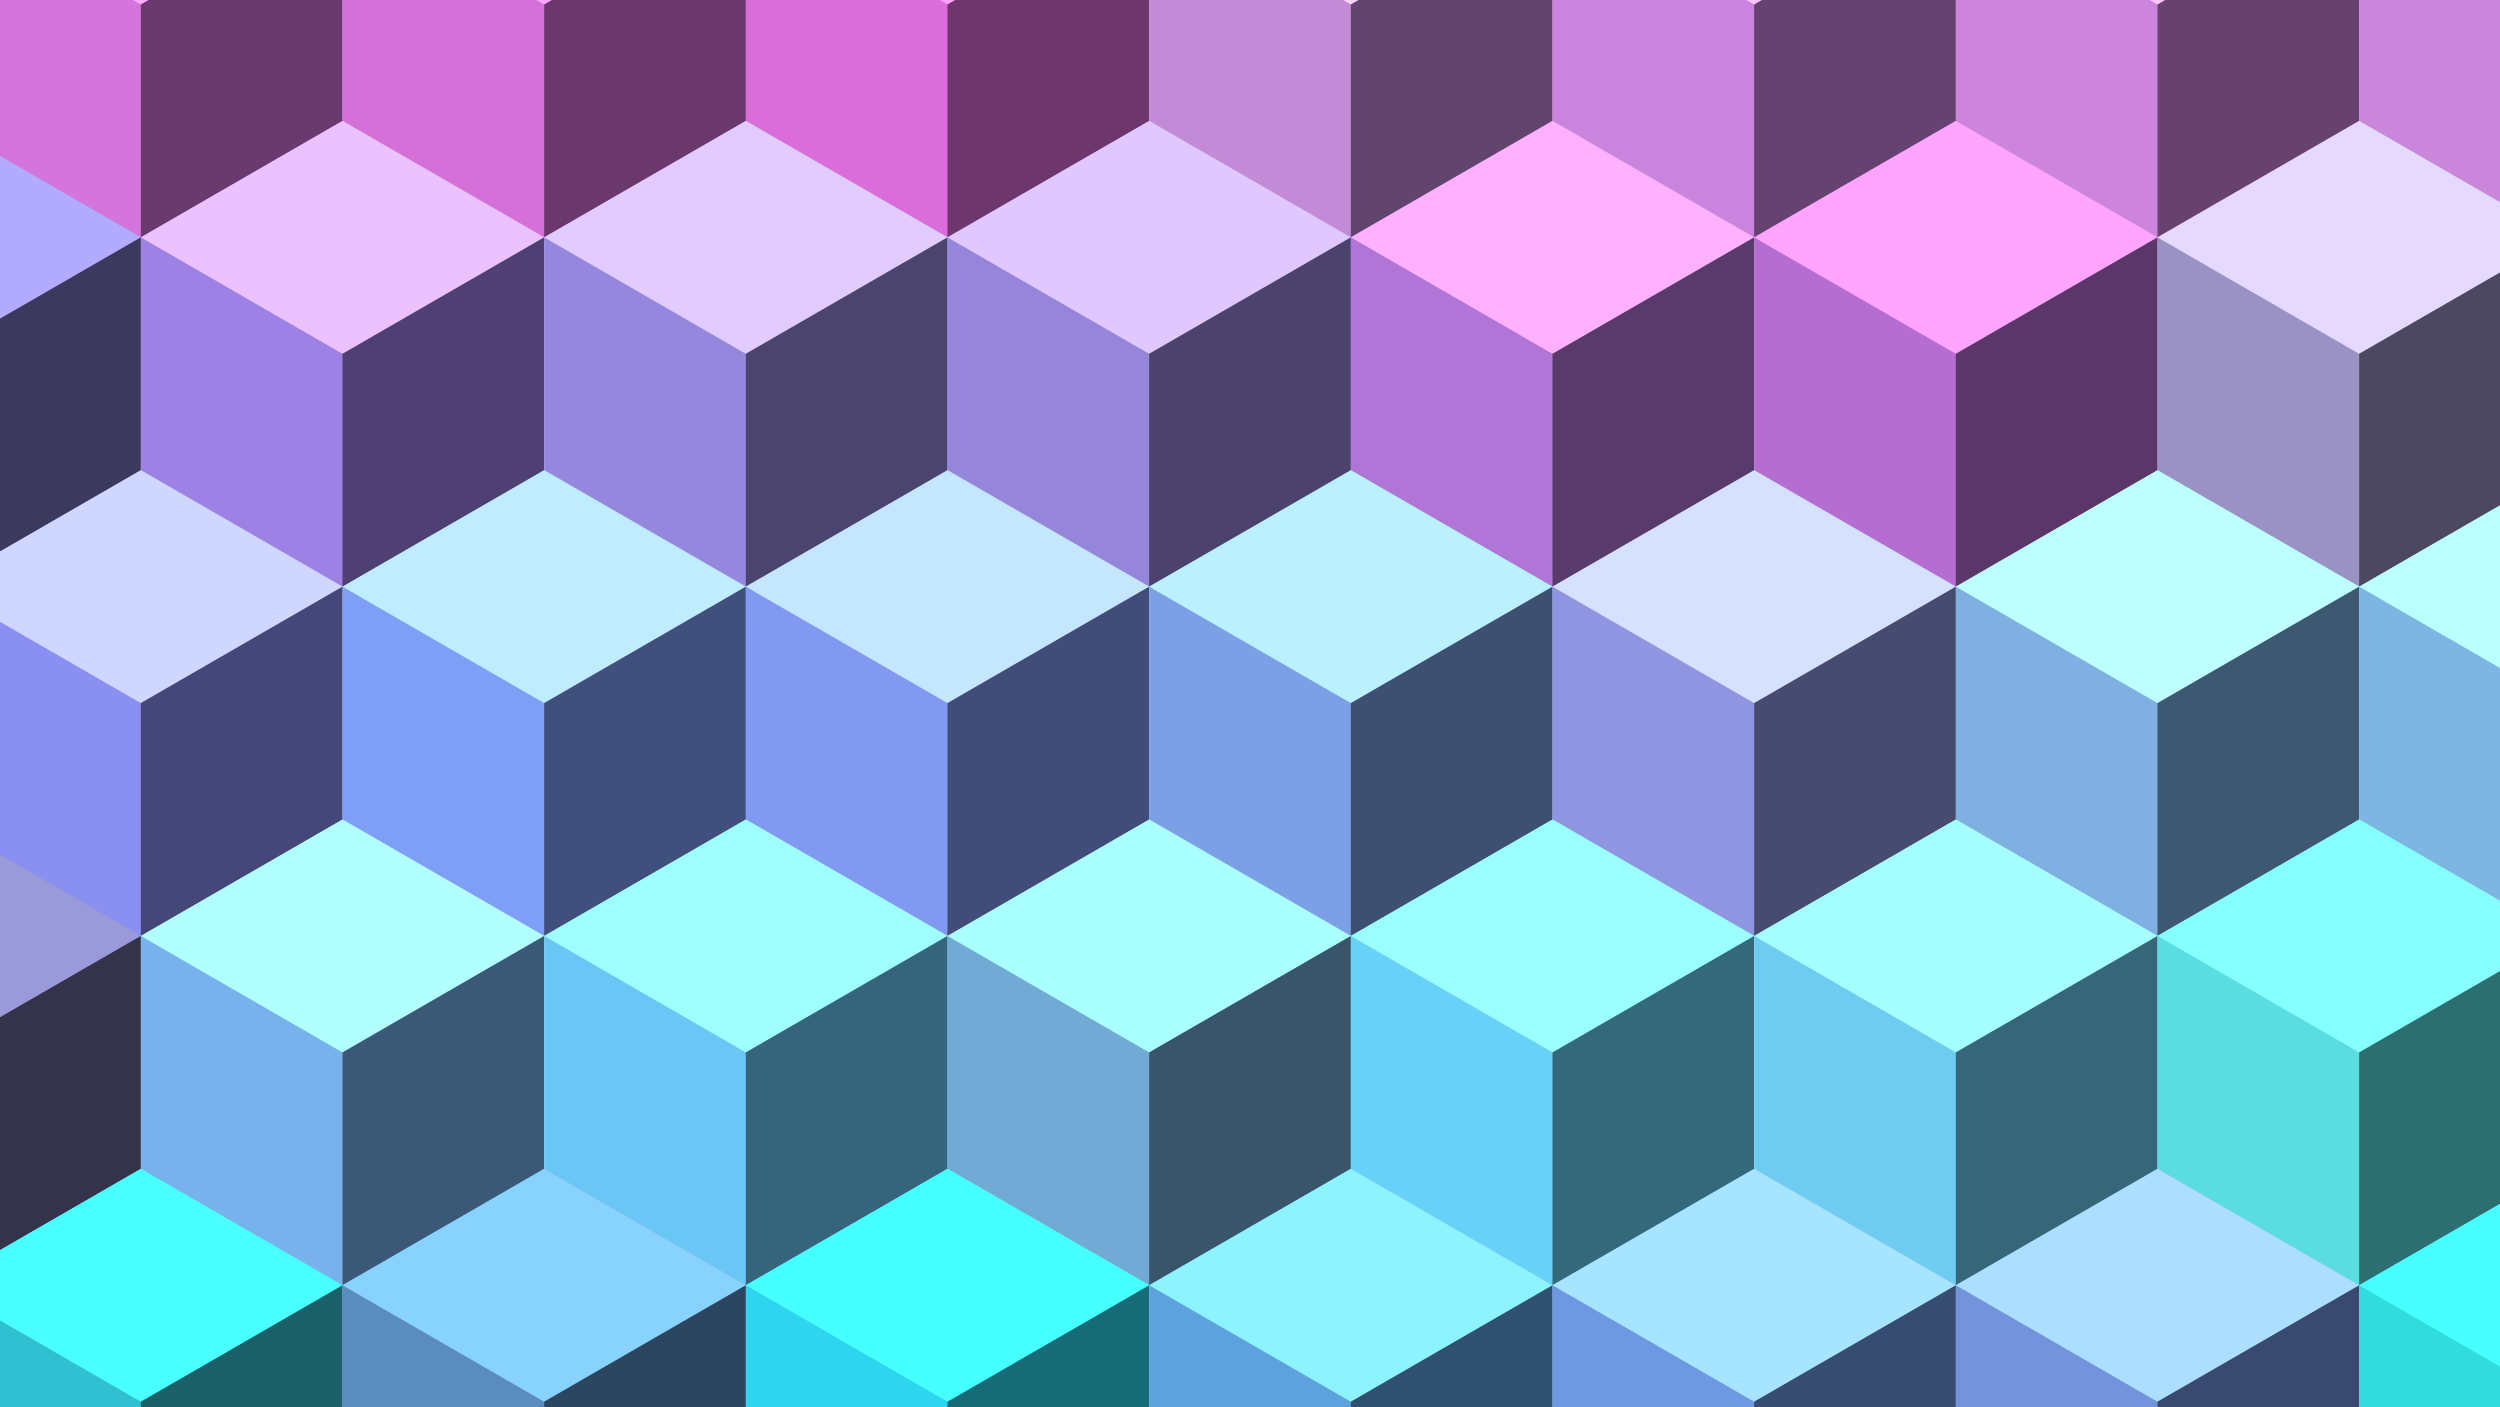
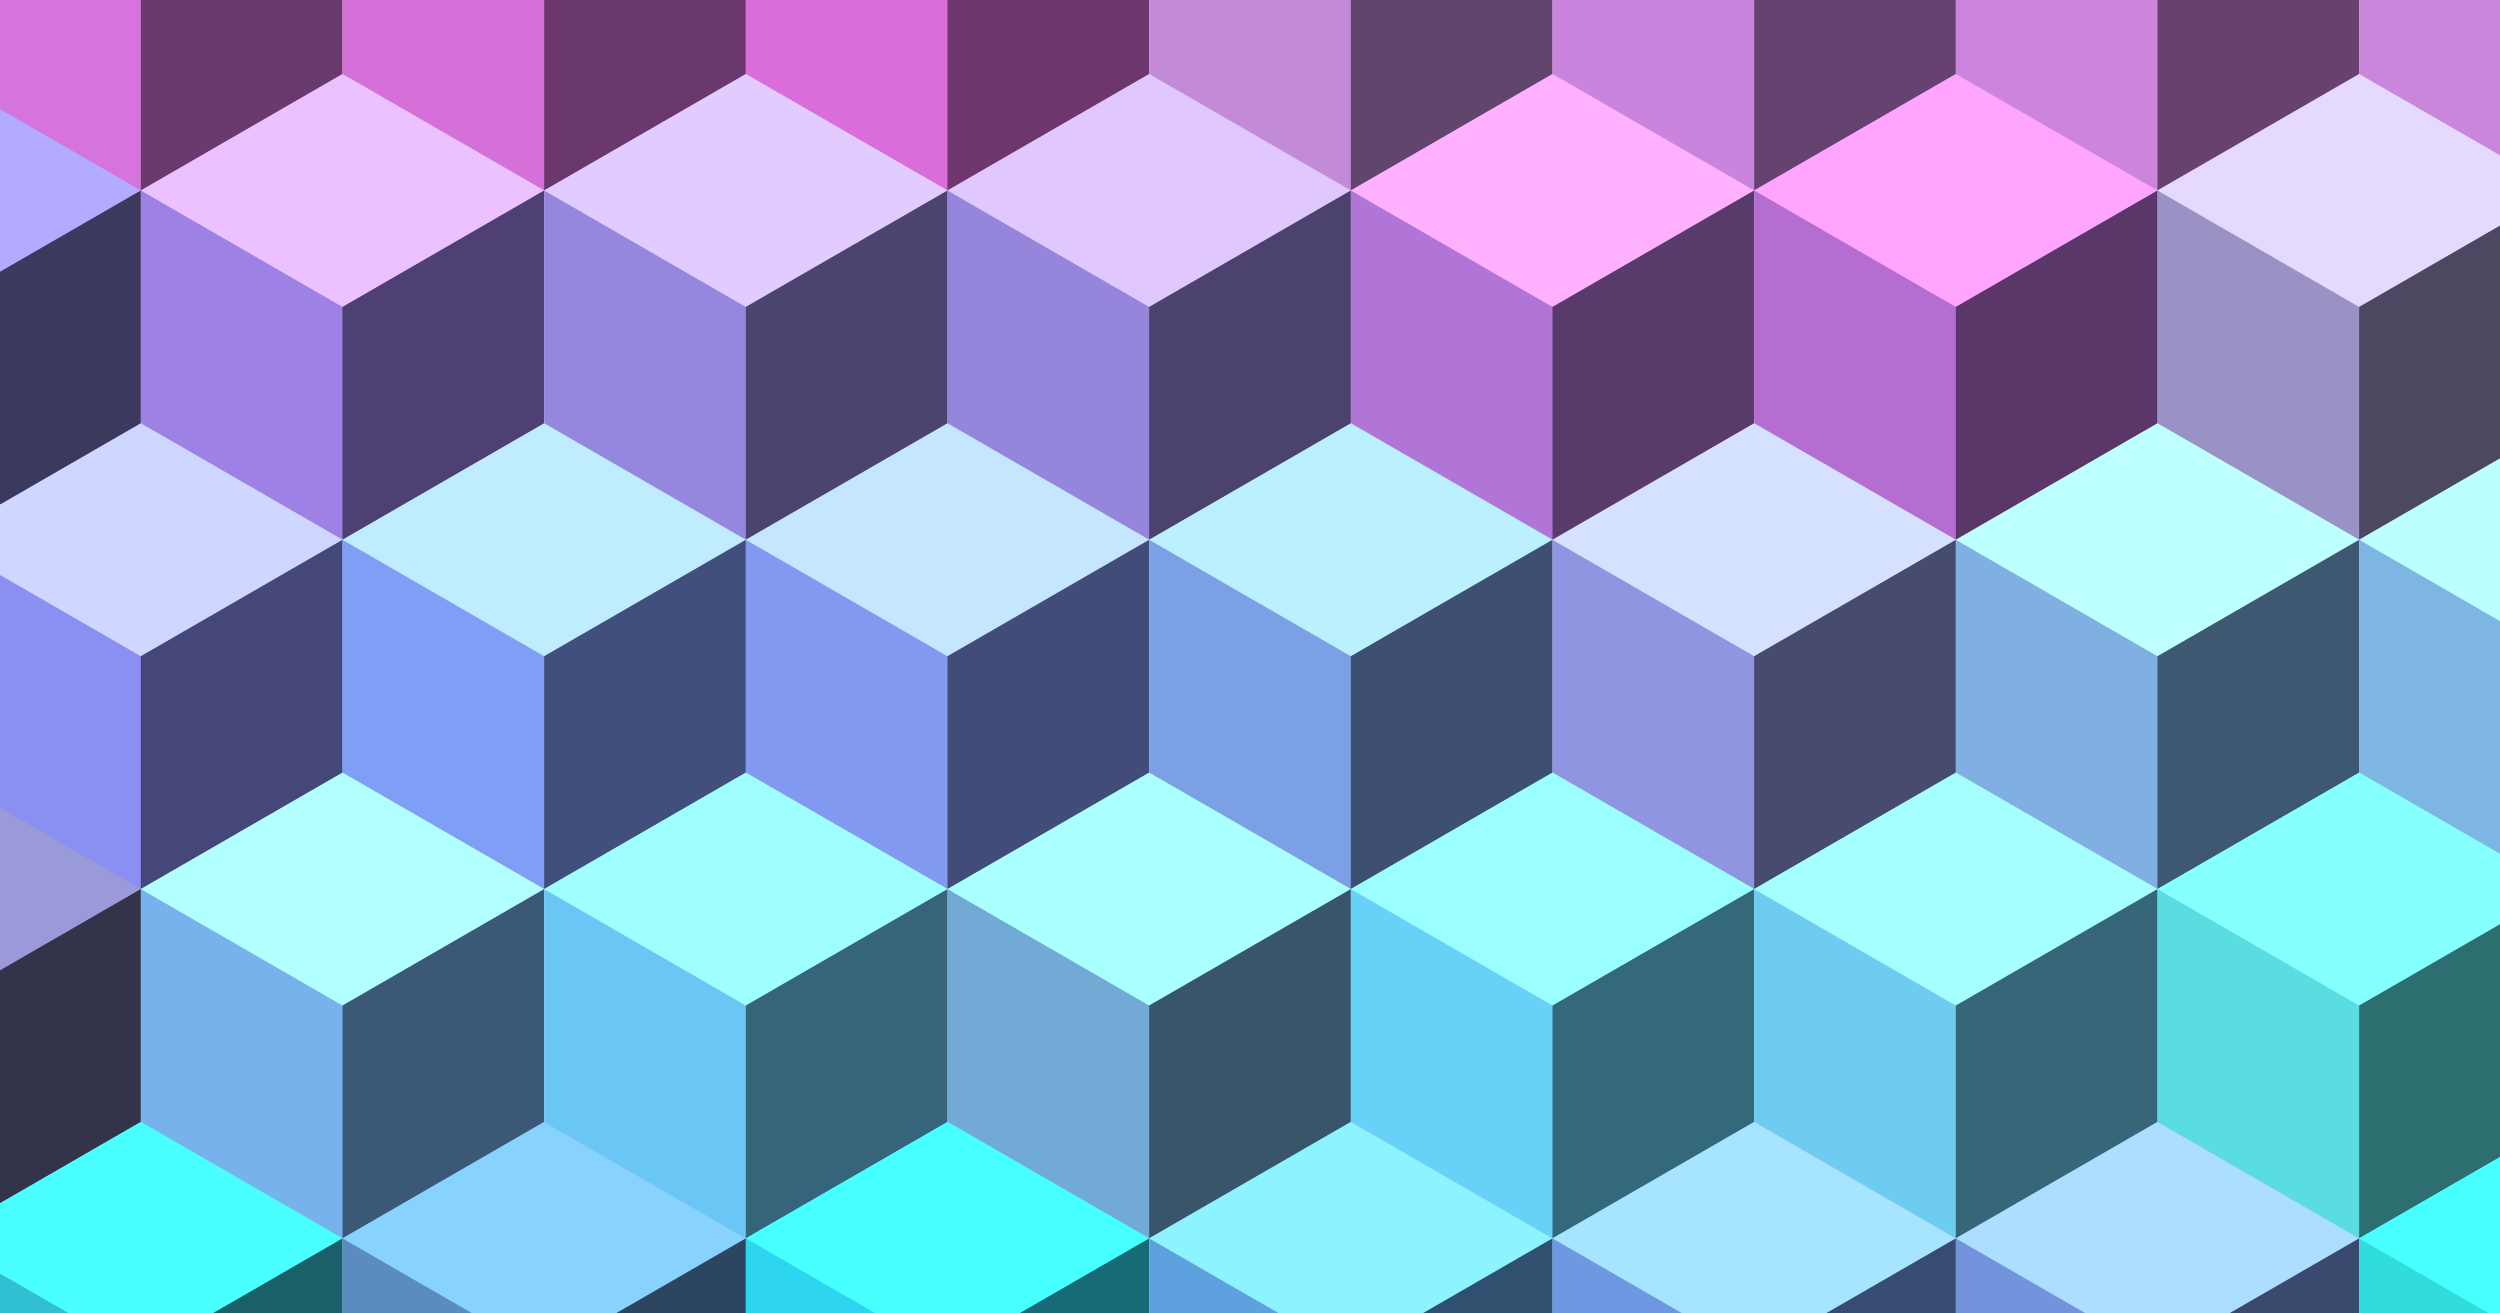
- <svg xmlns="http://www.w3.org/2000/svg" version="1.1" width="1200" height="675" viewBox="0,0,1200,675">
+ <svg xmlns="http://www.w3.org/2000/svg" version="1.1" width="1200" height="630" viewBox="0,0,1200,630">
  <g fill="none" fill-rule="nonzero" stroke="none" stroke-width="1" stroke-linecap="butt" stroke-linejoin="miter" stroke-miterlimit="10" stroke-dasharray="" stroke-dashoffset="0" font-family="none" font-weight="none" font-size="none" text-anchor="none" style="mix-blend-mode: normal">
    <g>
      <g>
-         <path d="M-126,-221.375l96.8,-55.888l96.8,55.888v111.775l-96.8,55.888l-96.8,-55.888z" fill="#000000" />
-         <path d="M-126,-221.375l96.8,-55.888l96.8,55.888l-96.8,55.888z" fill="#ffffff" />
-         <path d="M67.6,-221.375v111.775l-96.8,55.888v-111.775z" fill="#000000" />
-       </g>
-       <g>
-         <path d="M67.6,-221.375l96.8,-55.888l96.8,55.888v111.775l-96.8,55.888l-96.8,-55.888z" fill="#000000" />
-         <path d="M67.6,-221.375l96.8,-55.888l96.8,55.888l-96.8,55.888z" fill="#ffffff" />
-         <path d="M261.2,-221.375v111.775l-96.8,55.888v-111.775z" fill="#000000" />
-       </g>
-       <g>
-         <path d="M261.2,-221.375l96.8,-55.888l96.8,55.888v111.775l-96.8,55.888l-96.8,-55.888z" fill="#000000" />
-         <path d="M261.2,-221.375l96.8,-55.888l96.8,55.888l-96.8,55.888z" fill="#ffffff" />
-         <path d="M454.8,-221.375v111.775l-96.8,55.888v-111.775z" fill="#000000" />
-       </g>
-       <g>
-         <path d="M454.8,-221.375l96.8,-55.888l96.8,55.888v111.775l-96.8,55.888l-96.8,-55.888z" fill="#000000" />
-         <path d="M454.8,-221.375l96.8,-55.888l96.8,55.888l-96.8,55.888z" fill="#ffffff" />
-         <path d="M648.4,-221.375v111.775l-96.8,55.888v-111.775z" fill="#000000" />
-       </g>
-       <g>
-         <path d="M648.4,-221.375l96.8,-55.888l96.8,55.888v111.775l-96.8,55.888l-96.8,-55.888z" fill="#000000" />
-         <path d="M648.4,-221.375l96.8,-55.888l96.8,55.888l-96.8,55.888z" fill="#ffffff" />
-         <path d="M842,-221.375v111.775l-96.8,55.888v-111.775z" fill="#000000" />
-       </g>
-       <g>
-         <path d="M842,-221.375l96.8,-55.888l96.8,55.888v111.775l-96.8,55.888l-96.8,-55.888z" fill="#000000" />
-         <path d="M842,-221.375l96.8,-55.888l96.8,55.888l-96.8,55.888z" fill="#ffffff" />
-         <path d="M1035.6,-221.375v111.775l-96.8,55.888v-111.775z" fill="#000000" />
-       </g>
-       <g>
-         <path d="M1035.6,-221.375l96.8,-55.888l96.8,55.888v111.775l-96.8,55.888l-96.8,-55.888z" fill="#000000" />
-         <path d="M1035.6,-221.375l96.8,-55.888l96.8,55.888l-96.8,55.888z" fill="#ffffff" />
-         <path d="M1229.2,-221.375v111.775l-96.8,55.888v-111.775z" fill="#000000" />
-       </g>
-       <g>
-         <path d="M-29.2,-53.713l96.8,-55.888l96.8,55.888v111.775l-96.8,55.888l-96.8,-55.888z" fill="#d574dc" />
-         <path d="M-29.2,-53.713l96.8,-55.888l96.8,55.888l-96.8,55.888z" fill="#ffaeff" />
-         <path d="M164.4,-53.713v111.775l-96.8,55.888v-111.775z" fill="#6a3a6e" />
-       </g>
-       <g>
-         <path d="M164.4,-53.713l96.8,-55.888l96.8,55.888v111.775l-96.8,55.888l-96.8,-55.888z" fill="#d670d9" />
-         <path d="M164.4,-53.713l96.8,-55.888l96.8,55.888l-96.8,55.888z" fill="#ffa8ff" />
-         <path d="M358,-53.713v111.775l-96.8,55.888v-111.775z" fill="#6b386d" />
-       </g>
-       <g>
-         <path d="M358,-53.713l96.8,-55.888l96.8,55.888v111.775l-96.8,55.888l-96.8,-55.888z" fill="#da6dda" />
-         <path d="M358,-53.713l96.8,-55.888l96.8,55.888l-96.8,55.888z" fill="#ffa3ff" />
-         <path d="M551.6,-53.713v111.775l-96.8,55.888v-111.775z" fill="#6d366d" />
-       </g>
-       <g>
-         <path d="M551.6,-53.713l96.8,-55.888l96.8,55.888v111.775l-96.8,55.888l-96.8,-55.888z" fill="#c38ad7" />
-         <path d="M551.6,-53.713l96.8,-55.888l96.8,55.888l-96.8,55.888z" fill="#ffcfff" />
-         <path d="M745.2,-53.713v111.775l-96.8,55.888v-111.775z" fill="#62456c" />
-       </g>
-       <g>
-         <path d="M745.2,-53.713l96.8,-55.888l96.8,55.888v111.775l-96.8,55.888l-96.8,-55.888z" fill="#ca84de" />
-         <path d="M745.2,-53.713l96.8,-55.888l96.8,55.888l-96.8,55.888z" fill="#ffc6ff" />
-         <path d="M938.8,-53.713v111.775l-96.8,55.888v-111.775z" fill="#65426f" />
-       </g>
-       <g>
-         <path d="M938.8,-53.713l96.8,-55.888l96.8,55.888v111.775l-96.8,55.888l-96.8,-55.888z" fill="#cd84dd" />
-         <path d="M938.8,-53.713l96.8,-55.888l96.8,55.888l-96.8,55.888z" fill="#ffc7ff" />
-         <path d="M1132.4,-53.713v111.775l-96.8,55.888v-111.775z" fill="#67426e" />
-       </g>
-       <g>
-         <path d="M1132.4,-53.713l96.8,-55.888l96.8,55.888v111.775l-96.8,55.888l-96.8,-55.888z" fill="#ca86db" />
-         <path d="M1132.4,-53.713l96.8,-55.888l96.8,55.888l-96.8,55.888z" fill="#ffc8ff" />
-         <path d="M1326,-53.713v111.775l-96.8,55.888v-111.775z" fill="#65436e" />
-       </g>
-       <g>
-         <path d="M-126,113.95l96.8,-55.888l96.8,55.888v111.775l-96.8,55.888l-96.8,-55.888z" fill="#7872be" />
-         <path d="M-126,113.95l96.8,-55.888l96.8,55.888l-96.8,55.888z" fill="#b3abff" />
-         <path d="M67.6,113.95v111.775l-96.8,55.888v-111.775z" fill="#3c395f" />
-       </g>
-       <g>
-         <path d="M67.6,113.95l96.8,-55.888l96.8,55.888v111.775l-96.8,55.888l-96.8,-55.888z" fill="#9d81e4" />
-         <path d="M67.6,113.95l96.8,-55.888l96.8,55.888l-96.8,55.888z" fill="#ebc1ff" />
-         <path d="M261.2,113.95v111.775l-96.8,55.888v-111.775z" fill="#4e4072" />
-       </g>
-       <g>
-         <path d="M261.2,113.95l96.8,-55.888l96.8,55.888v111.775l-96.8,55.888l-96.8,-55.888z" fill="#9687de" />
-         <path d="M261.2,113.95l96.8,-55.888l96.8,55.888l-96.8,55.888z" fill="#e2cbff" />
-         <path d="M454.8,113.95v111.775l-96.8,55.888v-111.775z" fill="#4b446f" />
-       </g>
-       <g>
-         <path d="M454.8,113.95l96.8,-55.888l96.8,55.888v111.775l-96.8,55.888l-96.8,-55.888z" fill="#9585db" />
-         <path d="M454.8,113.95l96.8,-55.888l96.8,55.888l-96.8,55.888z" fill="#e0c8ff" />
-         <path d="M648.4,113.95v111.775l-96.8,55.888v-111.775z" fill="#4b436e" />
-       </g>
-       <g>
-         <path d="M648.4,113.95l96.8,-55.888l96.8,55.888v111.775l-96.8,55.888l-96.8,-55.888z" fill="#b175d7" />
-         <path d="M648.4,113.95l96.8,-55.888l96.8,55.888l-96.8,55.888z" fill="#ffb0ff" />
-         <path d="M842,113.95v111.775l-96.8,55.888v-111.775z" fill="#593b6b" />
-       </g>
-       <g>
-         <path d="M842,113.95l96.8,-55.888l96.8,55.888v111.775l-96.8,55.888l-96.8,-55.888z" fill="#b66dd1" />
-         <path d="M842,113.95l96.8,-55.888l96.8,55.888l-96.8,55.888z" fill="#ffa4ff" />
-         <path d="M1035.6,113.95v111.775l-96.8,55.888v-111.775z" fill="#5b3769" />
-       </g>
-       <g>
-         <path d="M1035.6,113.95l96.8,-55.888l96.8,55.888v111.775l-96.8,55.888l-96.8,-55.888z" fill="#9a91c4" />
-         <path d="M1035.6,113.95l96.8,-55.888l96.8,55.888l-96.8,55.888z" fill="#e6d9ff" />
-         <path d="M1229.2,113.95v111.775l-96.8,55.888v-111.775z" fill="#4d4862" />
-       </g>
-       <g>
-         <path d="M-29.2,281.612l96.8,-55.888l96.8,55.888v111.775l-96.8,55.888l-96.8,-55.888z" fill="#8a8ff2" />
-         <path d="M-29.2,281.612l96.8,-55.888l96.8,55.888l-96.8,55.888z" fill="#cfd6ff" />
-         <path d="M164.4,281.612v111.775l-96.8,55.888v-111.775z" fill="#454779" />
-       </g>
-       <g>
-         <path d="M164.4,281.612l96.8,-55.888l96.8,55.888v111.775l-96.8,55.888l-96.8,-55.888z" fill="#7f9ef6" />
-         <path d="M164.4,281.612l96.8,-55.888l96.8,55.888l-96.8,55.888z" fill="#bfecff" />
-         <path d="M358,281.612v111.775l-96.8,55.888v-111.775z" fill="#404f7b" />
-       </g>
-       <g>
-         <path d="M358,281.612l96.8,-55.888l96.8,55.888v111.775l-96.8,55.888l-96.8,-55.888z" fill="#8299f1" />
-         <path d="M358,281.612l96.8,-55.888l96.8,55.888l-96.8,55.888z" fill="#c4e6ff" />
-         <path d="M551.6,281.612v111.775l-96.8,55.888v-111.775z" fill="#414d78" />
-       </g>
-       <g>
-         <path d="M551.6,281.612l96.8,-55.888l96.8,55.888v111.775l-96.8,55.888l-96.8,-55.888z" fill="#7ca0e5" />
-         <path d="M551.6,281.612l96.8,-55.888l96.8,55.888l-96.8,55.888z" fill="#bbf0ff" />
-         <path d="M745.2,281.612v111.775l-96.8,55.888v-111.775z" fill="#3e5072" />
-       </g>
-       <g>
-         <path d="M745.2,281.612l96.8,-55.888l96.8,55.888v111.775l-96.8,55.888l-96.8,-55.888z" fill="#8f95e0" />
-         <path d="M745.2,281.612l96.8,-55.888l96.8,55.888l-96.8,55.888z" fill="#d6e0ff" />
-         <path d="M938.8,281.612v111.775l-96.8,55.888v-111.775z" fill="#474b70" />
-       </g>
-       <g>
-         <path d="M938.8,281.612l96.8,-55.888l96.8,55.888v111.775l-96.8,55.888l-96.8,-55.888z" fill="#7fb0e1" />
-         <path d="M938.8,281.612l96.8,-55.888l96.8,55.888l-96.8,55.888z" fill="#beffff" />
-         <path d="M1132.4,281.612v111.775l-96.8,55.888v-111.775z" fill="#3f5871" />
-       </g>
-       <g>
-         <path d="M1132.4,281.612l96.8,-55.888l96.8,55.888v111.775l-96.8,55.888l-96.8,-55.888z" fill="#7db6e2" />
-         <path d="M1132.4,281.612l96.8,-55.888l96.8,55.888l-96.8,55.888z" fill="#bbffff" />
-         <path d="M1326,281.612v111.775l-96.8,55.888v-111.775z" fill="#3e5b71" />
-       </g>
-       <g>
-         <path d="M-126,449.275l96.8,-55.888l96.8,55.888v111.775l-96.8,55.888l-96.8,-55.888z" fill="#666792" />
-         <path d="M-126,449.275l96.8,-55.888l96.8,55.888l-96.8,55.888z" fill="#9a9adb" />
-         <path d="M67.6,449.275v111.775l-96.8,55.888v-111.775z" fill="#333349" />
-       </g>
-       <g>
-         <path d="M67.6,449.275l96.8,-55.888l96.8,55.888v111.775l-96.8,55.888l-96.8,-55.888z" fill="#77b2ed" />
-         <path d="M67.6,449.275l96.8,-55.888l96.8,55.888l-96.8,55.888z" fill="#b2ffff" />
-         <path d="M261.2,449.275v111.775l-96.8,55.888v-111.775z" fill="#3b5977" />
-       </g>
-       <g>
-         <path d="M261.2,449.275l96.8,-55.888l96.8,55.888v111.775l-96.8,55.888l-96.8,-55.888z" fill="#6ac7f5" />
-         <path d="M261.2,449.275l96.8,-55.888l96.8,55.888l-96.8,55.888z" fill="#9fffff" />
-         <path d="M454.8,449.275v111.775l-96.8,55.888v-111.775z" fill="#35647b" />
-       </g>
-       <g>
-         <path d="M454.8,449.275l96.8,-55.888l96.8,55.888v111.775l-96.8,55.888l-96.8,-55.888z" fill="#71aad5" />
-         <path d="M454.8,449.275l96.8,-55.888l96.8,55.888l-96.8,55.888z" fill="#aaffff" />
-         <path d="M648.4,449.275v111.775l-96.8,55.888v-111.775z" fill="#39556a" />
-       </g>
-       <g>
-         <path d="M648.4,449.275l96.8,-55.888l96.8,55.888v111.775l-96.8,55.888l-96.8,-55.888z" fill="#67d1f8" />
-         <path d="M648.4,449.275l96.8,-55.888l96.8,55.888l-96.8,55.888z" fill="#9bffff" />
-         <path d="M842,449.275v111.775l-96.8,55.888v-111.775z" fill="#34697c" />
-       </g>
-       <g>
-         <path d="M842,449.275l96.8,-55.888l96.8,55.888v111.775l-96.8,55.888l-96.8,-55.888z" fill="#6eccf1" />
-         <path d="M842,449.275l96.8,-55.888l96.8,55.888l-96.8,55.888z" fill="#a5ffff" />
-         <path d="M1035.6,449.275v111.775l-96.8,55.888v-111.775z" fill="#376679" />
-       </g>
-       <g>
-         <path d="M1035.6,449.275l96.8,-55.888l96.8,55.888v111.775l-96.8,55.888l-96.8,-55.888z" fill="#59dde1" />
-         <path d="M1035.6,449.275l96.8,-55.888l96.8,55.888l-96.8,55.888z" fill="#86ffff" />
-         <path d="M1229.2,449.275v111.775l-96.8,55.888v-111.775z" fill="#2d6f71" />
-       </g>
-       <g>
-         <path d="M-29.2,616.938l96.8,-55.888l96.8,55.888v111.775l-96.8,55.888l-96.8,-55.888z" fill="#31c0d2" />
-         <path d="M-29.2,616.938l96.8,-55.888l96.8,55.888l-96.8,55.888z" fill="#4affff" />
-         <path d="M164.4,616.938v111.775l-96.8,55.888v-111.775z" fill="#196069" />
-       </g>
-       <g>
-         <path d="M164.4,616.938l96.8,-55.888l96.8,55.888v111.775l-96.8,55.888l-96.8,-55.888z" fill="#5b8cc0" />
-         <path d="M164.4,616.938l96.8,-55.888l96.8,55.888l-96.8,55.888z" fill="#88d2ff" />
-         <path d="M358,616.938v111.775l-96.8,55.888v-111.775z" fill="#2d4660" />
-       </g>
-       <g>
-         <path d="M358,616.938l96.8,-55.888l96.8,55.888v111.775l-96.8,55.888l-96.8,-55.888z" fill="#2ed5ef" />
-         <path d="M358,616.938l96.8,-55.888l96.8,55.888l-96.8,55.888z" fill="#46ffff" />
-         <path d="M551.6,616.938v111.775l-96.8,55.888v-111.775z" fill="#176b77" />
-       </g>
-       <g>
-         <path d="M551.6,616.938l96.8,-55.888l96.8,55.888v111.775l-96.8,55.888l-96.8,-55.888z" fill="#5da2df" />
-         <path d="M551.6,616.938l96.8,-55.888l96.8,55.888l-96.8,55.888z" fill="#8cf3ff" />
-         <path d="M745.2,616.938v111.775l-96.8,55.888v-111.775z" fill="#2f516f" />
-       </g>
-       <g>
-         <path d="M745.2,616.938l96.8,-55.888l96.8,55.888v111.775l-96.8,55.888l-96.8,-55.888z" fill="#6e98e1" />
-         <path d="M745.2,616.938l96.8,-55.888l96.8,55.888l-96.8,55.888z" fill="#a6e4ff" />
-         <path d="M938.8,616.938v111.775l-96.8,55.888v-111.775z" fill="#374c71" />
-       </g>
-       <g>
-         <path d="M938.8,616.938l96.8,-55.888l96.8,55.888v111.775l-96.8,55.888l-96.8,-55.888z" fill="#7394dd" />
-         <path d="M938.8,616.938l96.8,-55.888l96.8,55.888l-96.8,55.888z" fill="#acdeff" />
-         <path d="M1132.4,616.938v111.775l-96.8,55.888v-111.775z" fill="#394a6e" />
-       </g>
-       <g>
-         <path d="M1132.4,616.938l96.8,-55.888l96.8,55.888v111.775l-96.8,55.888l-96.8,-55.888z" fill="#30dcdc" />
-         <path d="M1132.4,616.938l96.8,-55.888l96.8,55.888l-96.8,55.888z" fill="#48ffff" />
-         <path d="M1326,616.938v111.775l-96.8,55.888v-111.775z" fill="#186e6e" />
-       </g>
-       <g>
-         <path d="M-126,784.6l96.8,-55.888l96.8,55.888v111.775l-96.8,55.888l-96.8,-55.888z" fill="#000000" />
-         <path d="M-126,784.6l96.8,-55.888l96.8,55.888l-96.8,55.888z" fill="#ffffff" />
-         <path d="M67.6,784.6v111.775l-96.8,55.888v-111.775z" fill="#000000" />
-       </g>
-       <g>
-         <path d="M67.6,784.6l96.8,-55.888l96.8,55.888v111.775l-96.8,55.888l-96.8,-55.888z" fill="#000000" />
-         <path d="M67.6,784.6l96.8,-55.888l96.8,55.888l-96.8,55.888z" fill="#ffffff" />
-         <path d="M261.2,784.6v111.775l-96.8,55.888v-111.775z" fill="#000000" />
-       </g>
-       <g>
-         <path d="M261.2,784.6l96.8,-55.888l96.8,55.888v111.775l-96.8,55.888l-96.8,-55.888z" fill="#000000" />
-         <path d="M261.2,784.6l96.8,-55.888l96.8,55.888l-96.8,55.888z" fill="#ffffff" />
-         <path d="M454.8,784.6v111.775l-96.8,55.888v-111.775z" fill="#000000" />
-       </g>
-       <g>
-         <path d="M454.8,784.6l96.8,-55.888l96.8,55.888v111.775l-96.8,55.888l-96.8,-55.888z" fill="#000000" />
-         <path d="M454.8,784.6l96.8,-55.888l96.8,55.888l-96.8,55.888z" fill="#ffffff" />
-         <path d="M648.4,784.6v111.775l-96.8,55.888v-111.775z" fill="#000000" />
-       </g>
-       <g>
-         <path d="M648.4,784.6l96.8,-55.888l96.8,55.888v111.775l-96.8,55.888l-96.8,-55.888z" fill="#000000" />
-         <path d="M648.4,784.6l96.8,-55.888l96.8,55.888l-96.8,55.888z" fill="#ffffff" />
-         <path d="M842,784.6v111.775l-96.8,55.888v-111.775z" fill="#000000" />
-       </g>
-       <g>
-         <path d="M842,784.6l96.8,-55.888l96.8,55.888v111.775l-96.8,55.888l-96.8,-55.888z" fill="#000000" />
-         <path d="M842,784.6l96.8,-55.888l96.8,55.888l-96.8,55.888z" fill="#ffffff" />
-         <path d="M1035.6,784.6v111.775l-96.8,55.888v-111.775z" fill="#000000" />
-       </g>
-       <g>
-         <path d="M1035.6,784.6l96.8,-55.888l96.8,55.888v111.775l-96.8,55.888l-96.8,-55.888z" fill="#000000" />
-         <path d="M1035.6,784.6l96.8,-55.888l96.8,55.888l-96.8,55.888z" fill="#ffffff" />
-         <path d="M1229.2,784.6v111.775l-96.8,55.888v-111.775z" fill="#000000" />
+         <path d="M-126,-243.875l96.8,-55.888l96.8,55.888v111.775l-96.8,55.888l-96.8,-55.888z" fill="#000000" />
+         <path d="M-126,-243.875l96.8,-55.888l96.8,55.888l-96.8,55.888z" fill="#ffffff" />
+         <path d="M67.6,-243.875v111.775l-96.8,55.888v-111.775z" fill="#000000" />
+       </g>
+       <g>
+         <path d="M67.6,-243.875l96.8,-55.888l96.8,55.888v111.775l-96.8,55.888l-96.8,-55.888z" fill="#000000" />
+         <path d="M67.6,-243.875l96.8,-55.888l96.8,55.888l-96.8,55.888z" fill="#ffffff" />
+         <path d="M261.2,-243.875v111.775l-96.8,55.888v-111.775z" fill="#000000" />
+       </g>
+       <g>
+         <path d="M261.2,-243.875l96.8,-55.888l96.8,55.888v111.775l-96.8,55.888l-96.8,-55.888z" fill="#000000" />
+         <path d="M261.2,-243.875l96.8,-55.888l96.8,55.888l-96.8,55.888z" fill="#ffffff" />
+         <path d="M454.8,-243.875v111.775l-96.8,55.888v-111.775z" fill="#000000" />
+       </g>
+       <g>
+         <path d="M454.8,-243.875l96.8,-55.888l96.8,55.888v111.775l-96.8,55.888l-96.8,-55.888z" fill="#000000" />
+         <path d="M454.8,-243.875l96.8,-55.888l96.8,55.888l-96.8,55.888z" fill="#ffffff" />
+         <path d="M648.4,-243.875v111.775l-96.8,55.888v-111.775z" fill="#000000" />
+       </g>
+       <g>
+         <path d="M648.4,-243.875l96.8,-55.888l96.8,55.888v111.775l-96.8,55.888l-96.8,-55.888z" fill="#000000" />
+         <path d="M648.4,-243.875l96.8,-55.888l96.8,55.888l-96.8,55.888z" fill="#ffffff" />
+         <path d="M842,-243.875v111.775l-96.8,55.888v-111.775z" fill="#000000" />
+       </g>
+       <g>
+         <path d="M842,-243.875l96.8,-55.888l96.8,55.888v111.775l-96.8,55.888l-96.8,-55.888z" fill="#000000" />
+         <path d="M842,-243.875l96.8,-55.888l96.8,55.888l-96.8,55.888z" fill="#ffffff" />
+         <path d="M1035.6,-243.875v111.775l-96.8,55.888v-111.775z" fill="#000000" />
+       </g>
+       <g>
+         <path d="M1035.6,-243.875l96.8,-55.888l96.8,55.888v111.775l-96.8,55.888l-96.8,-55.888z" fill="#000000" />
+         <path d="M1035.6,-243.875l96.8,-55.888l96.8,55.888l-96.8,55.888z" fill="#ffffff" />
+         <path d="M1229.2,-243.875v111.775l-96.8,55.888v-111.775z" fill="#000000" />
+       </g>
+       <g>
+         <path d="M-29.2,-76.213l96.8,-55.888l96.8,55.888v111.775l-96.8,55.888l-96.8,-55.888z" fill="#d574dc" />
+         <path d="M-29.2,-76.213l96.8,-55.888l96.8,55.888l-96.8,55.888z" fill="#ffaeff" />
+         <path d="M164.4,-76.213v111.775l-96.8,55.888v-111.775z" fill="#6a3a6e" />
+       </g>
+       <g>
+         <path d="M164.4,-76.213l96.8,-55.888l96.8,55.888v111.775l-96.8,55.888l-96.8,-55.888z" fill="#d670d9" />
+         <path d="M164.4,-76.213l96.8,-55.888l96.8,55.888l-96.8,55.888z" fill="#ffa8ff" />
+         <path d="M358,-76.213v111.775l-96.8,55.888v-111.775z" fill="#6b386d" />
+       </g>
+       <g>
+         <path d="M358,-76.213l96.8,-55.888l96.8,55.888v111.775l-96.8,55.888l-96.8,-55.888z" fill="#da6dda" />
+         <path d="M358,-76.213l96.8,-55.888l96.8,55.888l-96.8,55.888z" fill="#ffa3ff" />
+         <path d="M551.6,-76.213v111.775l-96.8,55.888v-111.775z" fill="#6d366d" />
+       </g>
+       <g>
+         <path d="M551.6,-76.213l96.8,-55.888l96.8,55.888v111.775l-96.8,55.888l-96.8,-55.888z" fill="#c38ad7" />
+         <path d="M551.6,-76.213l96.8,-55.888l96.8,55.888l-96.8,55.888z" fill="#ffcfff" />
+         <path d="M745.2,-76.213v111.775l-96.8,55.888v-111.775z" fill="#62456c" />
+       </g>
+       <g>
+         <path d="M745.2,-76.213l96.8,-55.888l96.8,55.888v111.775l-96.8,55.888l-96.8,-55.888z" fill="#ca84de" />
+         <path d="M745.2,-76.213l96.8,-55.888l96.8,55.888l-96.8,55.888z" fill="#ffc6ff" />
+         <path d="M938.8,-76.213v111.775l-96.8,55.888v-111.775z" fill="#65426f" />
+       </g>
+       <g>
+         <path d="M938.8,-76.213l96.8,-55.888l96.8,55.888v111.775l-96.8,55.888l-96.8,-55.888z" fill="#cd84dd" />
+         <path d="M938.8,-76.213l96.8,-55.888l96.8,55.888l-96.8,55.888z" fill="#ffc7ff" />
+         <path d="M1132.4,-76.213v111.775l-96.8,55.888v-111.775z" fill="#67426e" />
+       </g>
+       <g>
+         <path d="M1132.4,-76.213l96.8,-55.888l96.8,55.888v111.775l-96.8,55.888l-96.8,-55.888z" fill="#ca86db" />
+         <path d="M1132.4,-76.213l96.8,-55.888l96.8,55.888l-96.8,55.888z" fill="#ffc8ff" />
+         <path d="M1326,-76.213v111.775l-96.8,55.888v-111.775z" fill="#65436e" />
+       </g>
+       <g>
+         <path d="M-126,91.45l96.8,-55.888l96.8,55.888v111.775l-96.8,55.888l-96.8,-55.888z" fill="#7872be" />
+         <path d="M-126,91.45l96.8,-55.888l96.8,55.888l-96.8,55.888z" fill="#b3abff" />
+         <path d="M67.6,91.45v111.775l-96.8,55.888v-111.775z" fill="#3c395f" />
+       </g>
+       <g>
+         <path d="M67.6,91.45l96.8,-55.888l96.8,55.888v111.775l-96.8,55.888l-96.8,-55.888z" fill="#9d81e4" />
+         <path d="M67.6,91.45l96.8,-55.888l96.8,55.888l-96.8,55.888z" fill="#ebc1ff" />
+         <path d="M261.2,91.45v111.775l-96.8,55.888v-111.775z" fill="#4e4072" />
+       </g>
+       <g>
+         <path d="M261.2,91.45l96.8,-55.888l96.8,55.888v111.775l-96.8,55.888l-96.8,-55.888z" fill="#9687de" />
+         <path d="M261.2,91.45l96.8,-55.888l96.8,55.888l-96.8,55.888z" fill="#e2cbff" />
+         <path d="M454.8,91.45v111.775l-96.8,55.888v-111.775z" fill="#4b446f" />
+       </g>
+       <g>
+         <path d="M454.8,91.45l96.8,-55.888l96.8,55.888v111.775l-96.8,55.888l-96.8,-55.888z" fill="#9585db" />
+         <path d="M454.8,91.45l96.8,-55.888l96.8,55.888l-96.8,55.888z" fill="#e0c8ff" />
+         <path d="M648.4,91.45v111.775l-96.8,55.888v-111.775z" fill="#4b436e" />
+       </g>
+       <g>
+         <path d="M648.4,91.45l96.8,-55.888l96.8,55.888v111.775l-96.8,55.888l-96.8,-55.888z" fill="#b175d7" />
+         <path d="M648.4,91.45l96.8,-55.888l96.8,55.888l-96.8,55.888z" fill="#ffb0ff" />
+         <path d="M842,91.45v111.775l-96.8,55.888v-111.775z" fill="#593b6b" />
+       </g>
+       <g>
+         <path d="M842,91.45l96.8,-55.888l96.8,55.888v111.775l-96.8,55.888l-96.8,-55.888z" fill="#b66dd1" />
+         <path d="M842,91.45l96.8,-55.888l96.8,55.888l-96.8,55.888z" fill="#ffa4ff" />
+         <path d="M1035.6,91.45v111.775l-96.8,55.888v-111.775z" fill="#5b3769" />
+       </g>
+       <g>
+         <path d="M1035.6,91.45l96.8,-55.888l96.8,55.888v111.775l-96.8,55.888l-96.8,-55.888z" fill="#9a91c4" />
+         <path d="M1035.6,91.45l96.8,-55.888l96.8,55.888l-96.8,55.888z" fill="#e6d9ff" />
+         <path d="M1229.2,91.45v111.775l-96.8,55.888v-111.775z" fill="#4d4862" />
+       </g>
+       <g>
+         <path d="M-29.2,259.112l96.8,-55.888l96.8,55.888v111.775l-96.8,55.888l-96.8,-55.888z" fill="#8a8ff2" />
+         <path d="M-29.2,259.112l96.8,-55.888l96.8,55.888l-96.8,55.888z" fill="#cfd6ff" />
+         <path d="M164.4,259.112v111.775l-96.8,55.888v-111.775z" fill="#454779" />
+       </g>
+       <g>
+         <path d="M164.4,259.112l96.8,-55.888l96.8,55.888v111.775l-96.8,55.888l-96.8,-55.888z" fill="#7f9ef6" />
+         <path d="M164.4,259.112l96.8,-55.888l96.8,55.888l-96.8,55.888z" fill="#bfecff" />
+         <path d="M358,259.112v111.775l-96.8,55.888v-111.775z" fill="#404f7b" />
+       </g>
+       <g>
+         <path d="M358,259.112l96.8,-55.888l96.8,55.888v111.775l-96.8,55.888l-96.8,-55.888z" fill="#8299f1" />
+         <path d="M358,259.112l96.8,-55.888l96.8,55.888l-96.8,55.888z" fill="#c4e6ff" />
+         <path d="M551.6,259.112v111.775l-96.8,55.888v-111.775z" fill="#414d78" />
+       </g>
+       <g>
+         <path d="M551.6,259.112l96.8,-55.888l96.8,55.888v111.775l-96.8,55.888l-96.8,-55.888z" fill="#7ca0e5" />
+         <path d="M551.6,259.112l96.8,-55.888l96.8,55.888l-96.8,55.888z" fill="#bbf0ff" />
+         <path d="M745.2,259.112v111.775l-96.8,55.888v-111.775z" fill="#3e5072" />
+       </g>
+       <g>
+         <path d="M745.2,259.112l96.8,-55.888l96.8,55.888v111.775l-96.8,55.888l-96.8,-55.888z" fill="#8f95e0" />
+         <path d="M745.2,259.112l96.8,-55.888l96.8,55.888l-96.8,55.888z" fill="#d6e0ff" />
+         <path d="M938.8,259.112v111.775l-96.8,55.888v-111.775z" fill="#474b70" />
+       </g>
+       <g>
+         <path d="M938.8,259.112l96.8,-55.888l96.8,55.888v111.775l-96.8,55.888l-96.8,-55.888z" fill="#7fb0e1" />
+         <path d="M938.8,259.112l96.8,-55.888l96.8,55.888l-96.8,55.888z" fill="#beffff" />
+         <path d="M1132.4,259.112v111.775l-96.8,55.888v-111.775z" fill="#3f5871" />
+       </g>
+       <g>
+         <path d="M1132.4,259.112l96.8,-55.888l96.8,55.888v111.775l-96.8,55.888l-96.8,-55.888z" fill="#7db6e2" />
+         <path d="M1132.4,259.112l96.8,-55.888l96.8,55.888l-96.8,55.888z" fill="#bbffff" />
+         <path d="M1326,259.112v111.775l-96.8,55.888v-111.775z" fill="#3e5b71" />
+       </g>
+       <g>
+         <path d="M-126,426.775l96.8,-55.888l96.8,55.888v111.775l-96.8,55.888l-96.8,-55.888z" fill="#666792" />
+         <path d="M-126,426.775l96.8,-55.888l96.8,55.888l-96.8,55.888z" fill="#9a9adb" />
+         <path d="M67.6,426.775v111.775l-96.8,55.888v-111.775z" fill="#333349" />
+       </g>
+       <g>
+         <path d="M67.6,426.775l96.8,-55.888l96.8,55.888v111.775l-96.8,55.888l-96.8,-55.888z" fill="#77b2ed" />
+         <path d="M67.6,426.775l96.8,-55.888l96.8,55.888l-96.8,55.888z" fill="#b2ffff" />
+         <path d="M261.2,426.775v111.775l-96.8,55.888v-111.775z" fill="#3b5977" />
+       </g>
+       <g>
+         <path d="M261.2,426.775l96.8,-55.888l96.8,55.888v111.775l-96.8,55.888l-96.8,-55.888z" fill="#6ac7f5" />
+         <path d="M261.2,426.775l96.8,-55.888l96.8,55.888l-96.8,55.888z" fill="#9fffff" />
+         <path d="M454.8,426.775v111.775l-96.8,55.888v-111.775z" fill="#35647b" />
+       </g>
+       <g>
+         <path d="M454.8,426.775l96.8,-55.888l96.8,55.888v111.775l-96.8,55.888l-96.8,-55.888z" fill="#71aad5" />
+         <path d="M454.8,426.775l96.8,-55.888l96.8,55.888l-96.8,55.888z" fill="#aaffff" />
+         <path d="M648.4,426.775v111.775l-96.8,55.888v-111.775z" fill="#39556a" />
+       </g>
+       <g>
+         <path d="M648.4,426.775l96.8,-55.888l96.8,55.888v111.775l-96.8,55.888l-96.8,-55.888z" fill="#67d1f8" />
+         <path d="M648.4,426.775l96.8,-55.888l96.8,55.888l-96.8,55.888z" fill="#9bffff" />
+         <path d="M842,426.775v111.775l-96.8,55.888v-111.775z" fill="#34697c" />
+       </g>
+       <g>
+         <path d="M842,426.775l96.8,-55.888l96.8,55.888v111.775l-96.8,55.888l-96.8,-55.888z" fill="#6eccf1" />
+         <path d="M842,426.775l96.8,-55.888l96.8,55.888l-96.8,55.888z" fill="#a5ffff" />
+         <path d="M1035.6,426.775v111.775l-96.8,55.888v-111.775z" fill="#376679" />
+       </g>
+       <g>
+         <path d="M1035.6,426.775l96.8,-55.888l96.8,55.888v111.775l-96.8,55.888l-96.8,-55.888z" fill="#59dde1" />
+         <path d="M1035.6,426.775l96.8,-55.888l96.8,55.888l-96.8,55.888z" fill="#86ffff" />
+         <path d="M1229.2,426.775v111.775l-96.8,55.888v-111.775z" fill="#2d6f71" />
+       </g>
+       <g>
+         <path d="M-29.2,594.438l96.8,-55.888l96.8,55.888v111.775l-96.8,55.888l-96.8,-55.888z" fill="#31c0d2" />
+         <path d="M-29.2,594.438l96.8,-55.888l96.8,55.888l-96.8,55.888z" fill="#4affff" />
+         <path d="M164.4,594.438v111.775l-96.8,55.888v-111.775z" fill="#196069" />
+       </g>
+       <g>
+         <path d="M164.4,594.438l96.8,-55.888l96.8,55.888v111.775l-96.8,55.888l-96.8,-55.888z" fill="#5b8cc0" />
+         <path d="M164.4,594.438l96.8,-55.888l96.8,55.888l-96.8,55.888z" fill="#88d2ff" />
+         <path d="M358,594.438v111.775l-96.8,55.888v-111.775z" fill="#2d4660" />
+       </g>
+       <g>
+         <path d="M358,594.438l96.8,-55.888l96.8,55.888v111.775l-96.8,55.888l-96.8,-55.888z" fill="#2ed5ef" />
+         <path d="M358,594.438l96.8,-55.888l96.8,55.888l-96.8,55.888z" fill="#46ffff" />
+         <path d="M551.6,594.438v111.775l-96.8,55.888v-111.775z" fill="#176b77" />
+       </g>
+       <g>
+         <path d="M551.6,594.438l96.8,-55.888l96.8,55.888v111.775l-96.8,55.888l-96.8,-55.888z" fill="#5da2df" />
+         <path d="M551.6,594.438l96.8,-55.888l96.8,55.888l-96.8,55.888z" fill="#8cf3ff" />
+         <path d="M745.2,594.438v111.775l-96.8,55.888v-111.775z" fill="#2f516f" />
+       </g>
+       <g>
+         <path d="M745.2,594.438l96.8,-55.888l96.8,55.888v111.775l-96.8,55.888l-96.8,-55.888z" fill="#6e98e1" />
+         <path d="M745.2,594.438l96.8,-55.888l96.8,55.888l-96.8,55.888z" fill="#a6e4ff" />
+         <path d="M938.8,594.438v111.775l-96.8,55.888v-111.775z" fill="#374c71" />
+       </g>
+       <g>
+         <path d="M938.8,594.438l96.8,-55.888l96.8,55.888v111.775l-96.8,55.888l-96.8,-55.888z" fill="#7394dd" />
+         <path d="M938.8,594.438l96.8,-55.888l96.8,55.888l-96.8,55.888z" fill="#acdeff" />
+         <path d="M1132.4,594.438v111.775l-96.8,55.888v-111.775z" fill="#394a6e" />
+       </g>
+       <g>
+         <path d="M1132.4,594.438l96.8,-55.888l96.8,55.888v111.775l-96.8,55.888l-96.8,-55.888z" fill="#30dcdc" />
+         <path d="M1132.4,594.438l96.8,-55.888l96.8,55.888l-96.8,55.888z" fill="#48ffff" />
+         <path d="M1326,594.438v111.775l-96.8,55.888v-111.775z" fill="#186e6e" />
+       </g>
+       <g>
+         <path d="M-126,762.1l96.8,-55.888l96.8,55.888v111.775l-96.8,55.888l-96.8,-55.888z" fill="#000000" />
+         <path d="M-126,762.1l96.8,-55.888l96.8,55.888l-96.8,55.888z" fill="#ffffff" />
+         <path d="M67.6,762.1v111.775l-96.8,55.888v-111.775z" fill="#000000" />
+       </g>
+       <g>
+         <path d="M67.6,762.1l96.8,-55.888l96.8,55.888v111.775l-96.8,55.888l-96.8,-55.888z" fill="#000000" />
+         <path d="M67.6,762.1l96.8,-55.888l96.8,55.888l-96.8,55.888z" fill="#ffffff" />
+         <path d="M261.2,762.1v111.775l-96.8,55.888v-111.775z" fill="#000000" />
+       </g>
+       <g>
+         <path d="M261.2,762.1l96.8,-55.888l96.8,55.888v111.775l-96.8,55.888l-96.8,-55.888z" fill="#000000" />
+         <path d="M261.2,762.1l96.8,-55.888l96.8,55.888l-96.8,55.888z" fill="#ffffff" />
+         <path d="M454.8,762.1v111.775l-96.8,55.888v-111.775z" fill="#000000" />
+       </g>
+       <g>
+         <path d="M454.8,762.1l96.8,-55.888l96.8,55.888v111.775l-96.8,55.888l-96.8,-55.888z" fill="#000000" />
+         <path d="M454.8,762.1l96.8,-55.888l96.8,55.888l-96.8,55.888z" fill="#ffffff" />
+         <path d="M648.4,762.1v111.775l-96.8,55.888v-111.775z" fill="#000000" />
+       </g>
+       <g>
+         <path d="M648.4,762.1l96.8,-55.888l96.8,55.888v111.775l-96.8,55.888l-96.8,-55.888z" fill="#000000" />
+         <path d="M648.4,762.1l96.8,-55.888l96.8,55.888l-96.8,55.888z" fill="#ffffff" />
+         <path d="M842,762.1v111.775l-96.8,55.888v-111.775z" fill="#000000" />
+       </g>
+       <g>
+         <path d="M842,762.1l96.8,-55.888l96.8,55.888v111.775l-96.8,55.888l-96.8,-55.888z" fill="#000000" />
+         <path d="M842,762.1l96.8,-55.888l96.8,55.888l-96.8,55.888z" fill="#ffffff" />
+         <path d="M1035.6,762.1v111.775l-96.8,55.888v-111.775z" fill="#000000" />
+       </g>
+       <g>
+         <path d="M1035.6,762.1l96.8,-55.888l96.8,55.888v111.775l-96.8,55.888l-96.8,-55.888z" fill="#000000" />
+         <path d="M1035.6,762.1l96.8,-55.888l96.8,55.888l-96.8,55.888z" fill="#ffffff" />
+         <path d="M1229.2,762.1v111.775l-96.8,55.888v-111.775z" fill="#000000" />
      </g>
    </g>
  </g>
</svg>
